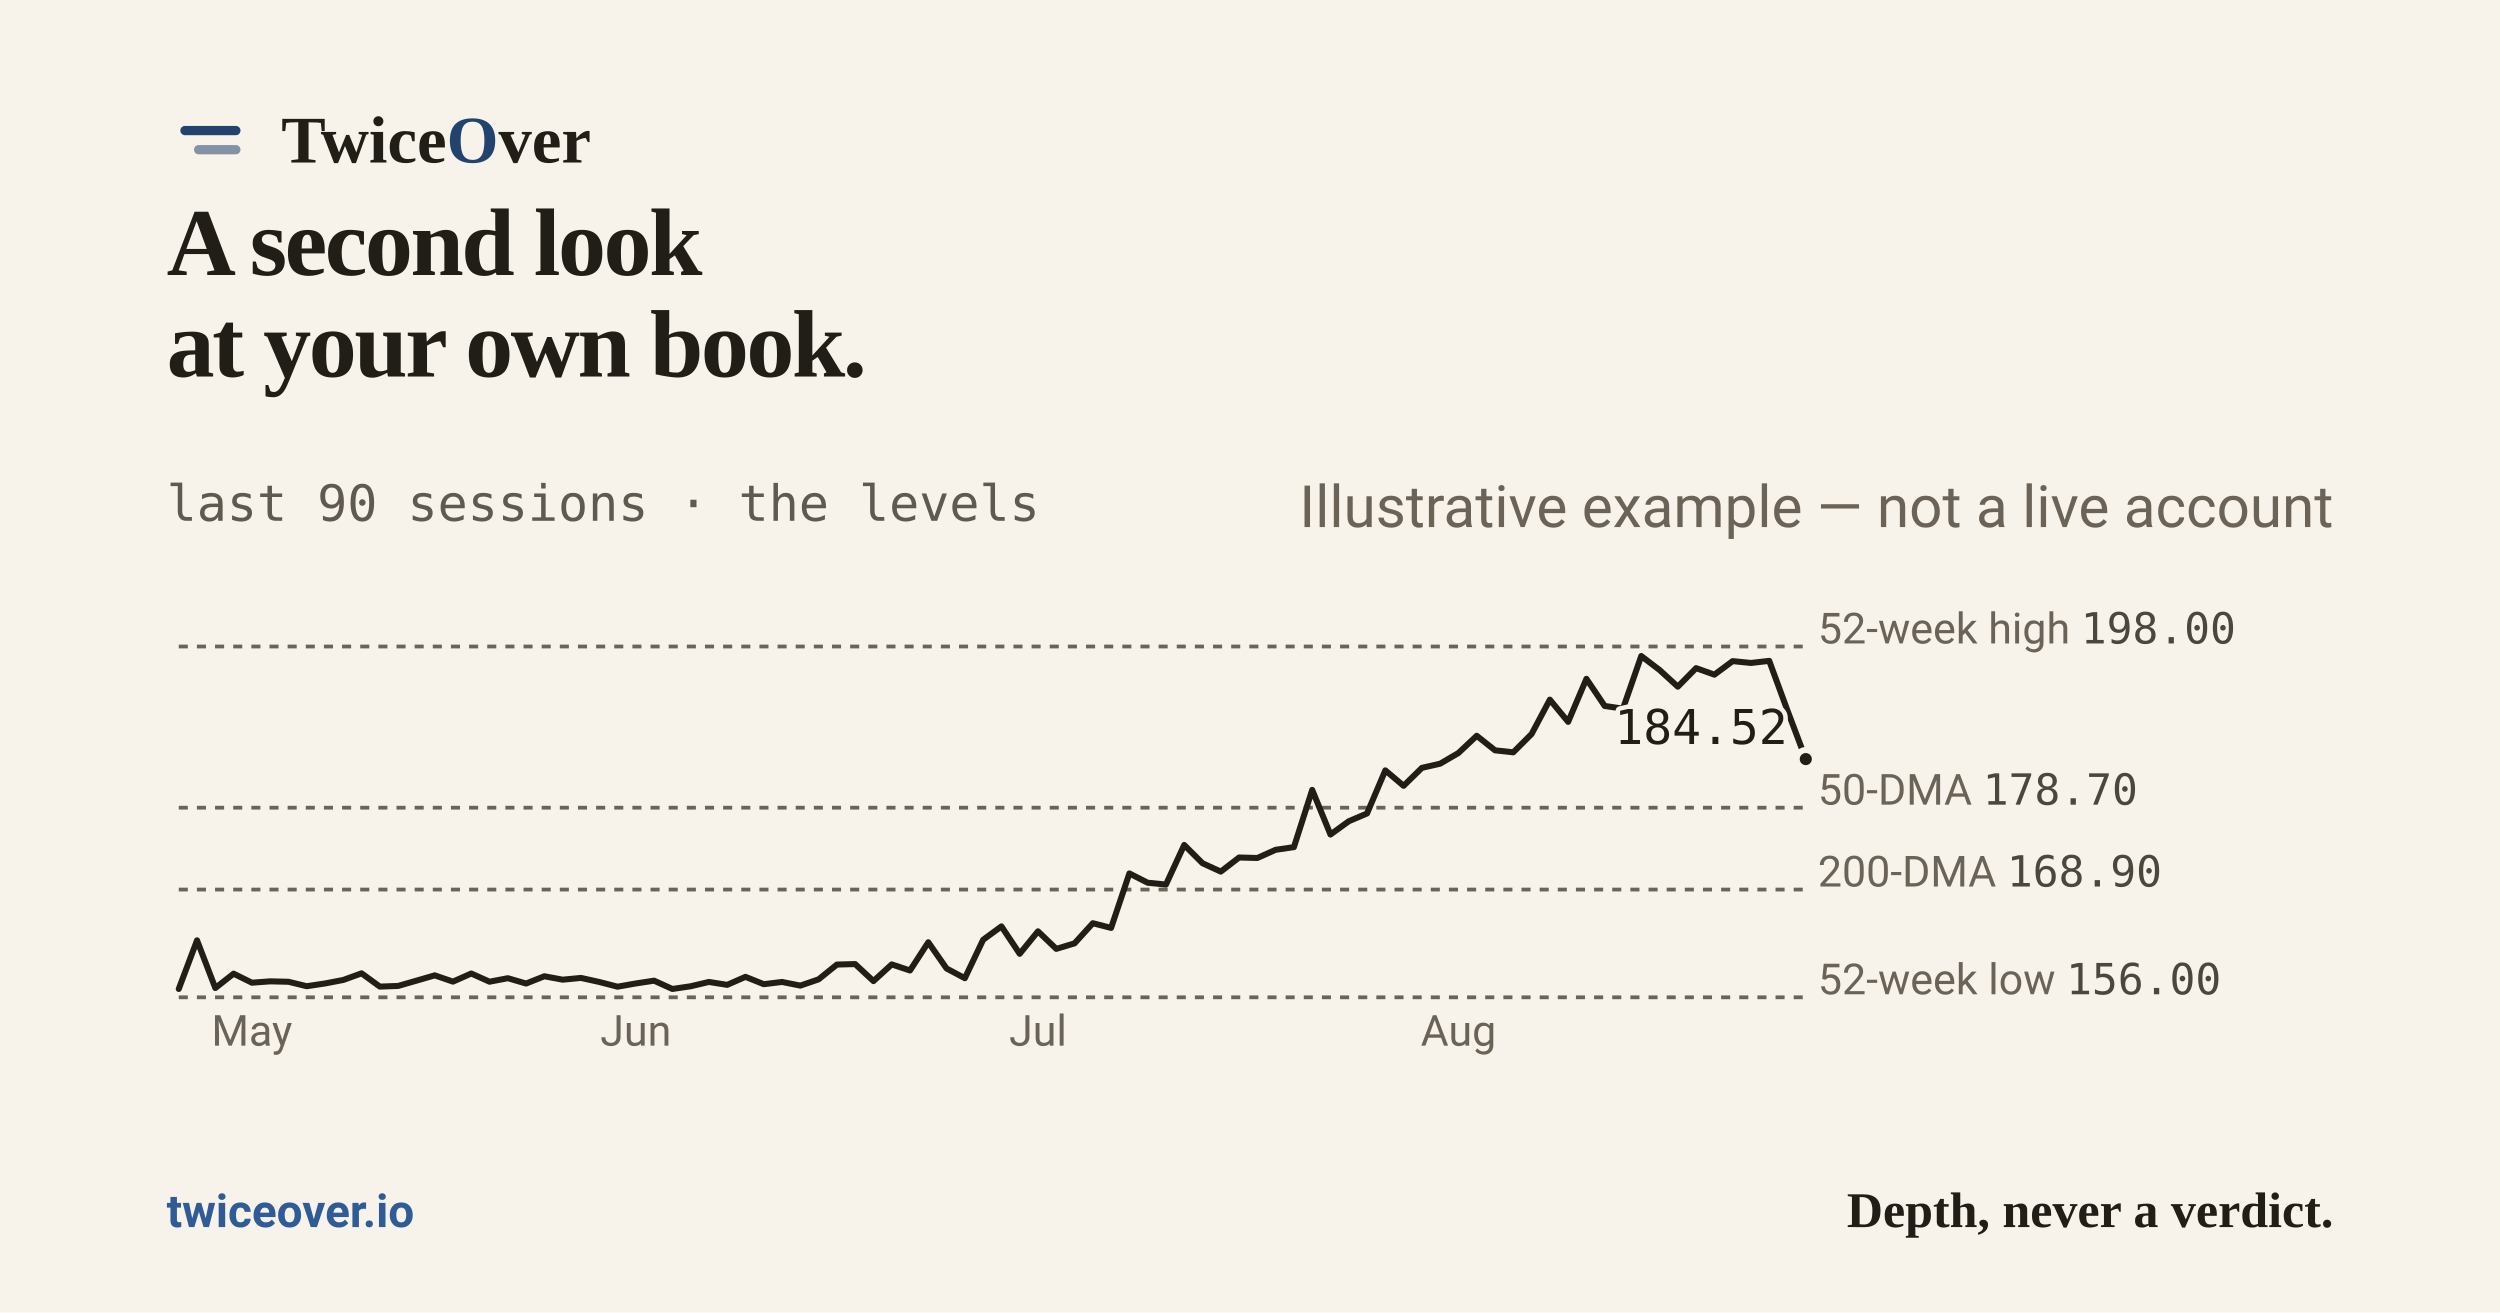
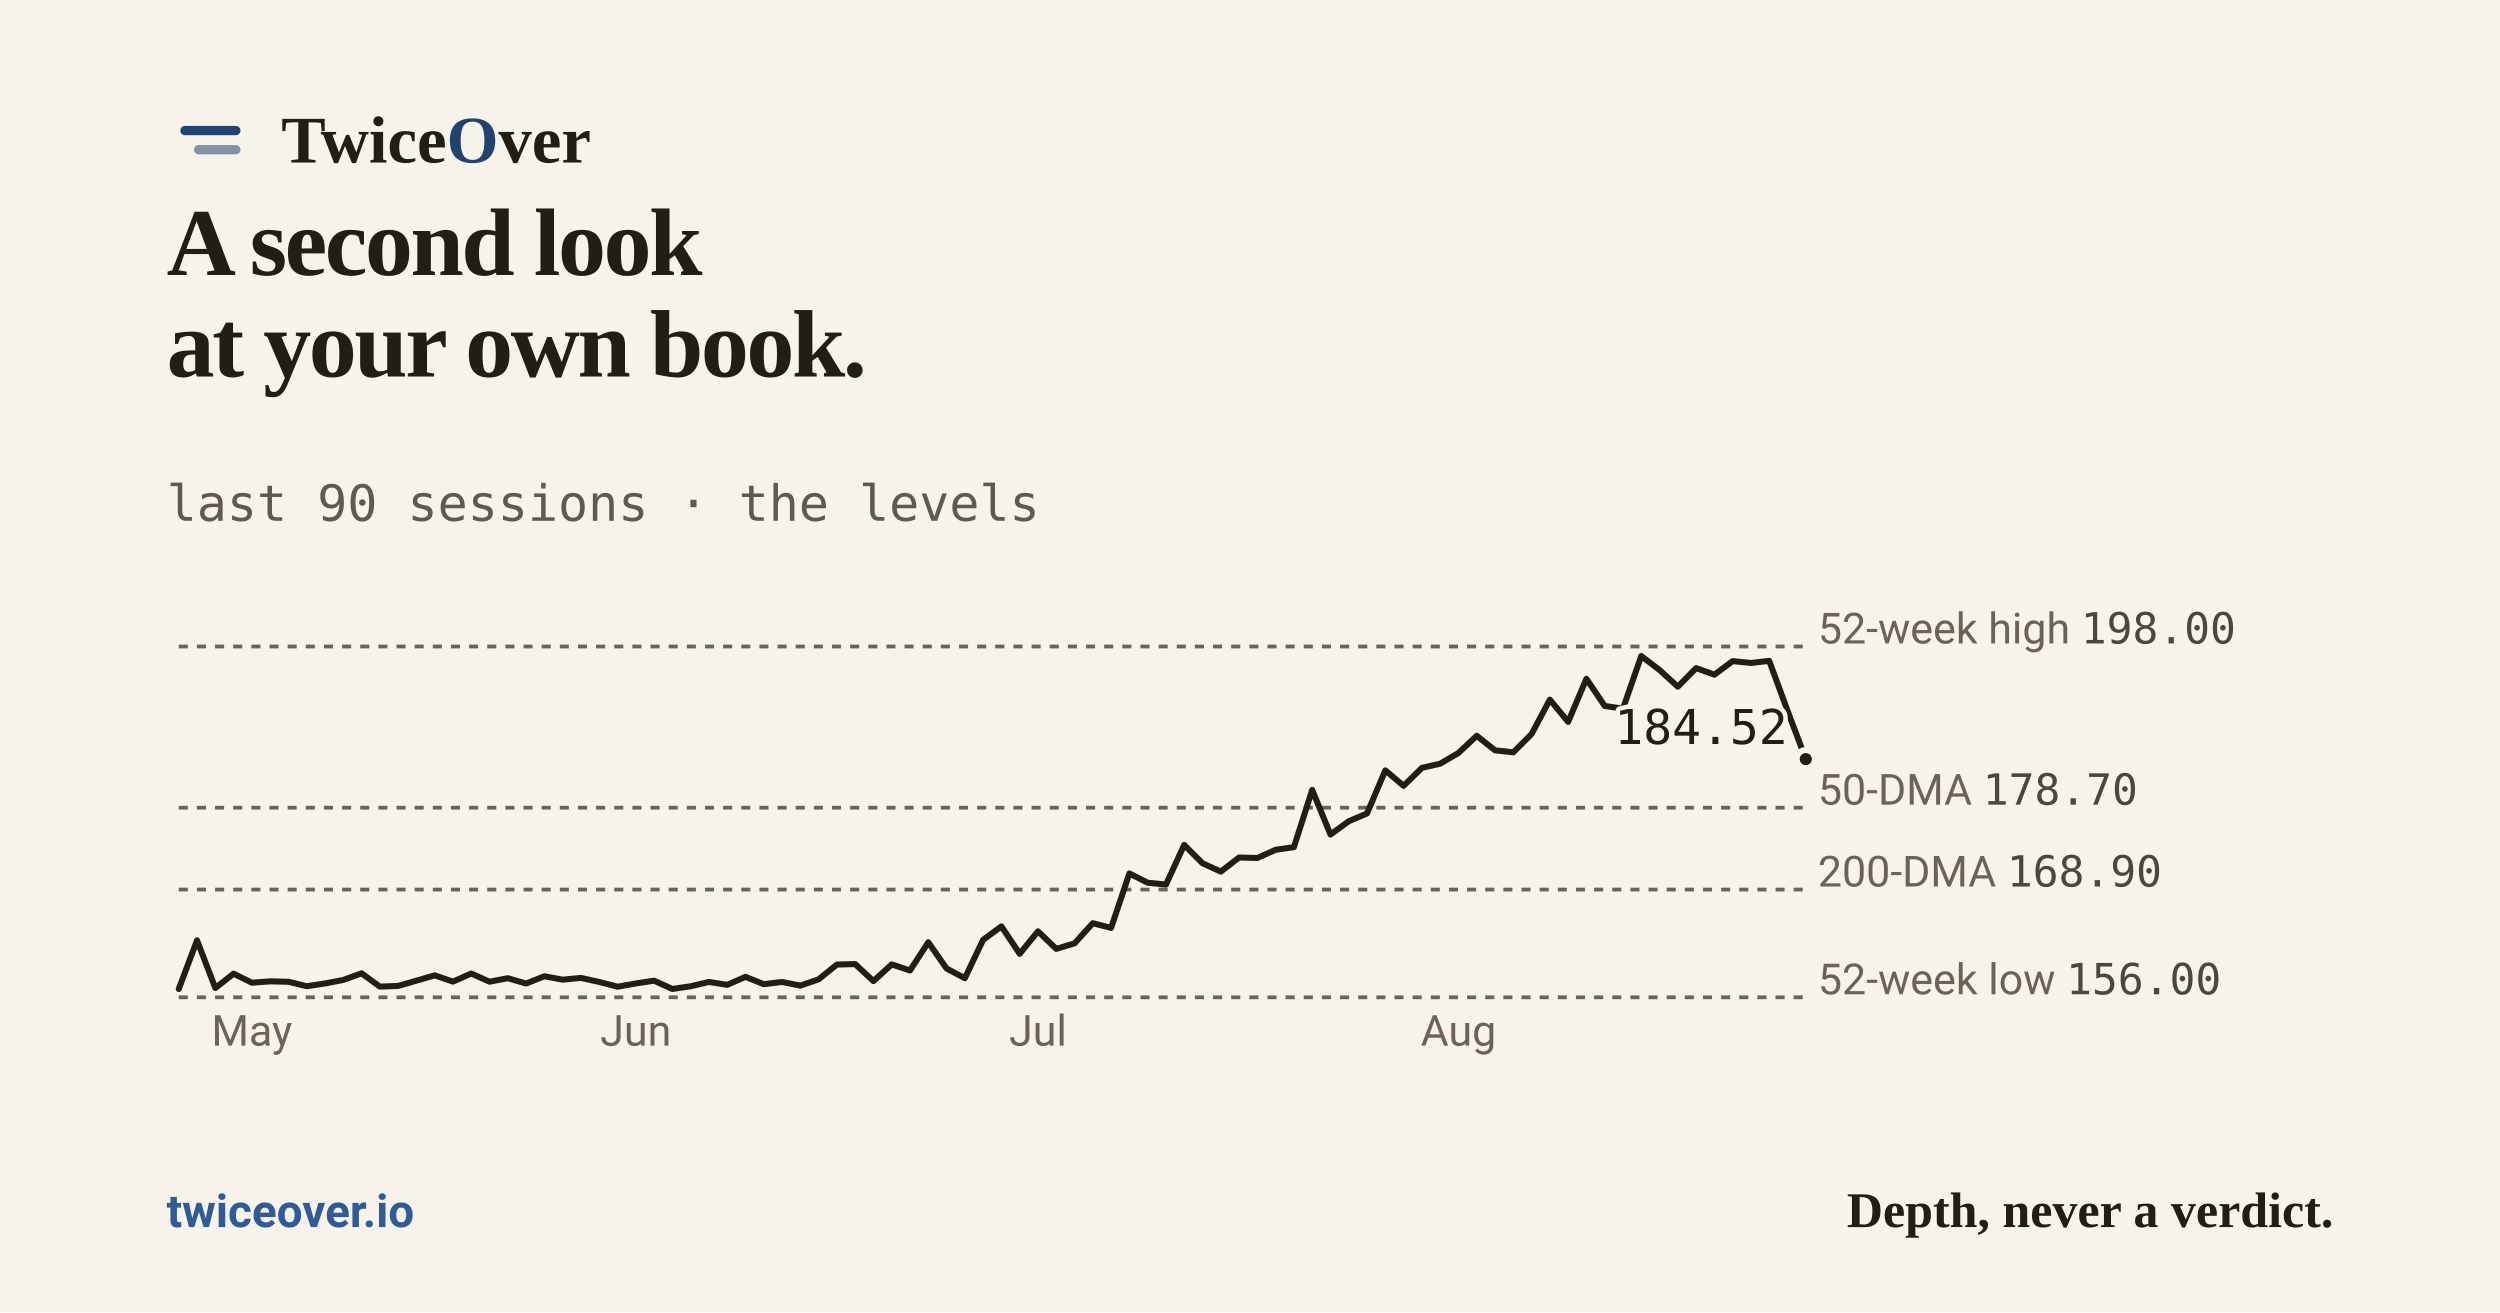
<svg xmlns="http://www.w3.org/2000/svg" width="1200" height="630" viewBox="0 0 1200 630">
  <style>
.word{font-family:"Source Serif 4", Georgia, Cambria, "Times New Roman", serif;font-weight:600;font-size:32px;fill:#211D17}
.o{fill:#23436F}
.tagline{font-family:"Source Serif 4", Georgia, Cambria, "Times New Roman", serif;font-weight:600;font-size:46px;letter-spacing:-1.15px;fill:#211D17}
.cap{font-family:"Source Code Pro", ui-monospace, SFMono-Regular, Menlo, Consolas, monospace;font-size:24px;fill:#60594F}
- .disc{font-family:"Source Sans 3", -apple-system, BlinkMacSystemFont, "Segoe UI", Roboto, sans-serif;font-size:28px;fill:#6B6358}
.foot{font-family:"Source Sans 3", -apple-system, BlinkMacSystemFont, "Segoe UI", Roboto, sans-serif;font-weight:600;font-size:22px;fill:#2F5C97}
.foot-right{font-family:"Source Serif 4", Georgia, Cambria, "Times New Roman", serif;font-weight:600;font-size:24px;fill:#211D17}
text{font-family:"Source Sans 3", -apple-system, BlinkMacSystemFont, "Segoe UI", Roboto, sans-serif}
.t-line{fill:none;stroke:#211D17;stroke-width:2;stroke-linejoin:round;stroke-linecap:round}
.t-level{stroke:#6B6358;stroke-width:1.25;stroke-dasharray:3 3}
.t-level-name{fill:#6B6358;font-size:14.20px}
.t-level-value{fill:#4C463D;font-family:"Source Code Pro", ui-monospace, SFMono-Regular, Menlo, Consolas, monospace;font-size:14.20px}
.t-tick{fill:#6B6358;font-size:14.20px}
.t-last{fill:#211D17;stroke:#F7F3EA;stroke-width:2}
.t-lastv{fill:#211D17;font-family:"Source Code Pro", ui-monospace, SFMono-Regular, Menlo, Consolas, monospace;font-size:15.86px;paint-order:stroke;stroke:#F7F3EA;stroke-width:3px;stroke-linejoin:round}
</style>
  <rect width="1200" height="630" fill="#F7F3EA" />
  <g transform="translate(80 46) scale(1.3125)">
    <rect x="5" y="11" width="22" height="3.4" rx="1.7" fill="#23436F" />
    <rect x="10" y="18" width="17" height="3.4" rx="1.7" fill="#23436F" opacity="0.55" />
  </g>
  <text class="word" x="135" y="78">Twice<tspan class="o">O</tspan>ver</text>
  <text class="tagline" x="80" y="132">A second look</text>
  <text class="tagline" x="80" y="180.75">at your own book.</text>
  <text class="cap" x="80" y="250">last 90 sessions · the levels</text>
-   <text class="disc" text-anchor="end" x="1120" y="253">Illustrative example — not a live account</text>
  <g transform="translate(80 290) scale(1.451613)">
    <line class="t-level" x1="4" y1="67.3" x2="542" y2="67.3" />
    <text class="t-level-name" x="546" y="66.3">50-DMA <tspan class="t-level-value">178.70</tspan>
    </text>
    <line class="t-level" x1="4" y1="14" x2="542" y2="14" />
    <text class="t-level-name" x="546" y="13">52-week high <tspan class="t-level-value">198.00</tspan>
    </text>
    <line class="t-level" x1="4" y1="94.37" x2="542" y2="94.37" />
    <text class="t-level-name" x="546" y="93.37">200-DMA <tspan class="t-level-value">168.90</tspan>
    </text>
    <line class="t-level" x1="4" y1="130" x2="542" y2="130" />
    <text class="t-level-name" x="546" y="129">52-week low <tspan class="t-level-value">156.00</tspan>
    </text>
    <polyline class="t-line" points="4,127.24 10.04,111.16 16.09,126.93 22.13,122.18 28.18,125.17 34.22,124.72 40.27,124.86 46.31,126.33 52.36,125.42 58.4,124.26 64.45,122.07 70.49,126.46 76.54,126.24 82.58,124.5 88.63,122.74 94.67,124.81 100.72,122.13 106.76,124.84 112.81,123.68 118.85,125.44 124.9,123.04 130.94,124.17 136.99,123.59 143.03,124.92 149.08,126.49 155.12,125.42 161.17,124.5 167.21,127.24 173.26,126.35 179.3,124.92 185.35,125.88 191.39,123.23 197.44,125.66 203.48,124.92 209.53,126.13 215.57,124.06 221.62,119.17 227.66,119.01 233.71,124.64 239.75,119.12 245.8,121.13 251.84,111.8 257.89,120.47 263.93,123.68 269.98,110.97 276.02,106.55 282.07,115.61 288.11,108.18 294.16,113.98 300.2,112.16 306.25,105.5 312.29,107.05 318.34,89.04 324.38,92.11 330.43,92.71 336.47,79.62 342.52,85.67 348.56,88.43 354.61,83.77 360.65,83.93 366.7,81.22 372.74,80.34 378.79,61.42 384.83,76.17 390.88,71.78 396.92,69.21 402.97,54.96 409.01,60.07 415.06,54.13 421.1,52.75 427.15,49.21 433.19,43.52 439.24,48.33 445.28,48.99 451.33,42.94 457.37,31.57 463.42,38.91 469.46,24.69 475.51,33.66 481.55,34.55 487.6,17.15 493.64,21.76 499.69,27.28 505.73,21.15 511.78,23.31 517.82,18.83 523.87,19.44 529.91,18.75 535.96,35.21 542,51.23" />
    <text class="t-tick" x="28.18" y="146" text-anchor="middle">May</text>
    <text class="t-tick" x="155.12" y="146" text-anchor="middle">Jun</text>
    <text class="t-tick" x="288.11" y="146" text-anchor="middle">Jul</text>
    <text class="t-tick" x="427.15" y="146" text-anchor="middle">Aug</text>
    <circle class="t-last" cx="542" cy="51.23" r="3" />
    <text class="t-lastv" text-anchor="end" x="536" y="46.23">184.52</text>
  </g>
  <text class="foot" x="80" y="589">twiceover.io</text>
  <text class="foot-right" text-anchor="end" x="1120" y="589">Depth, never a verdict.</text>
</svg>
